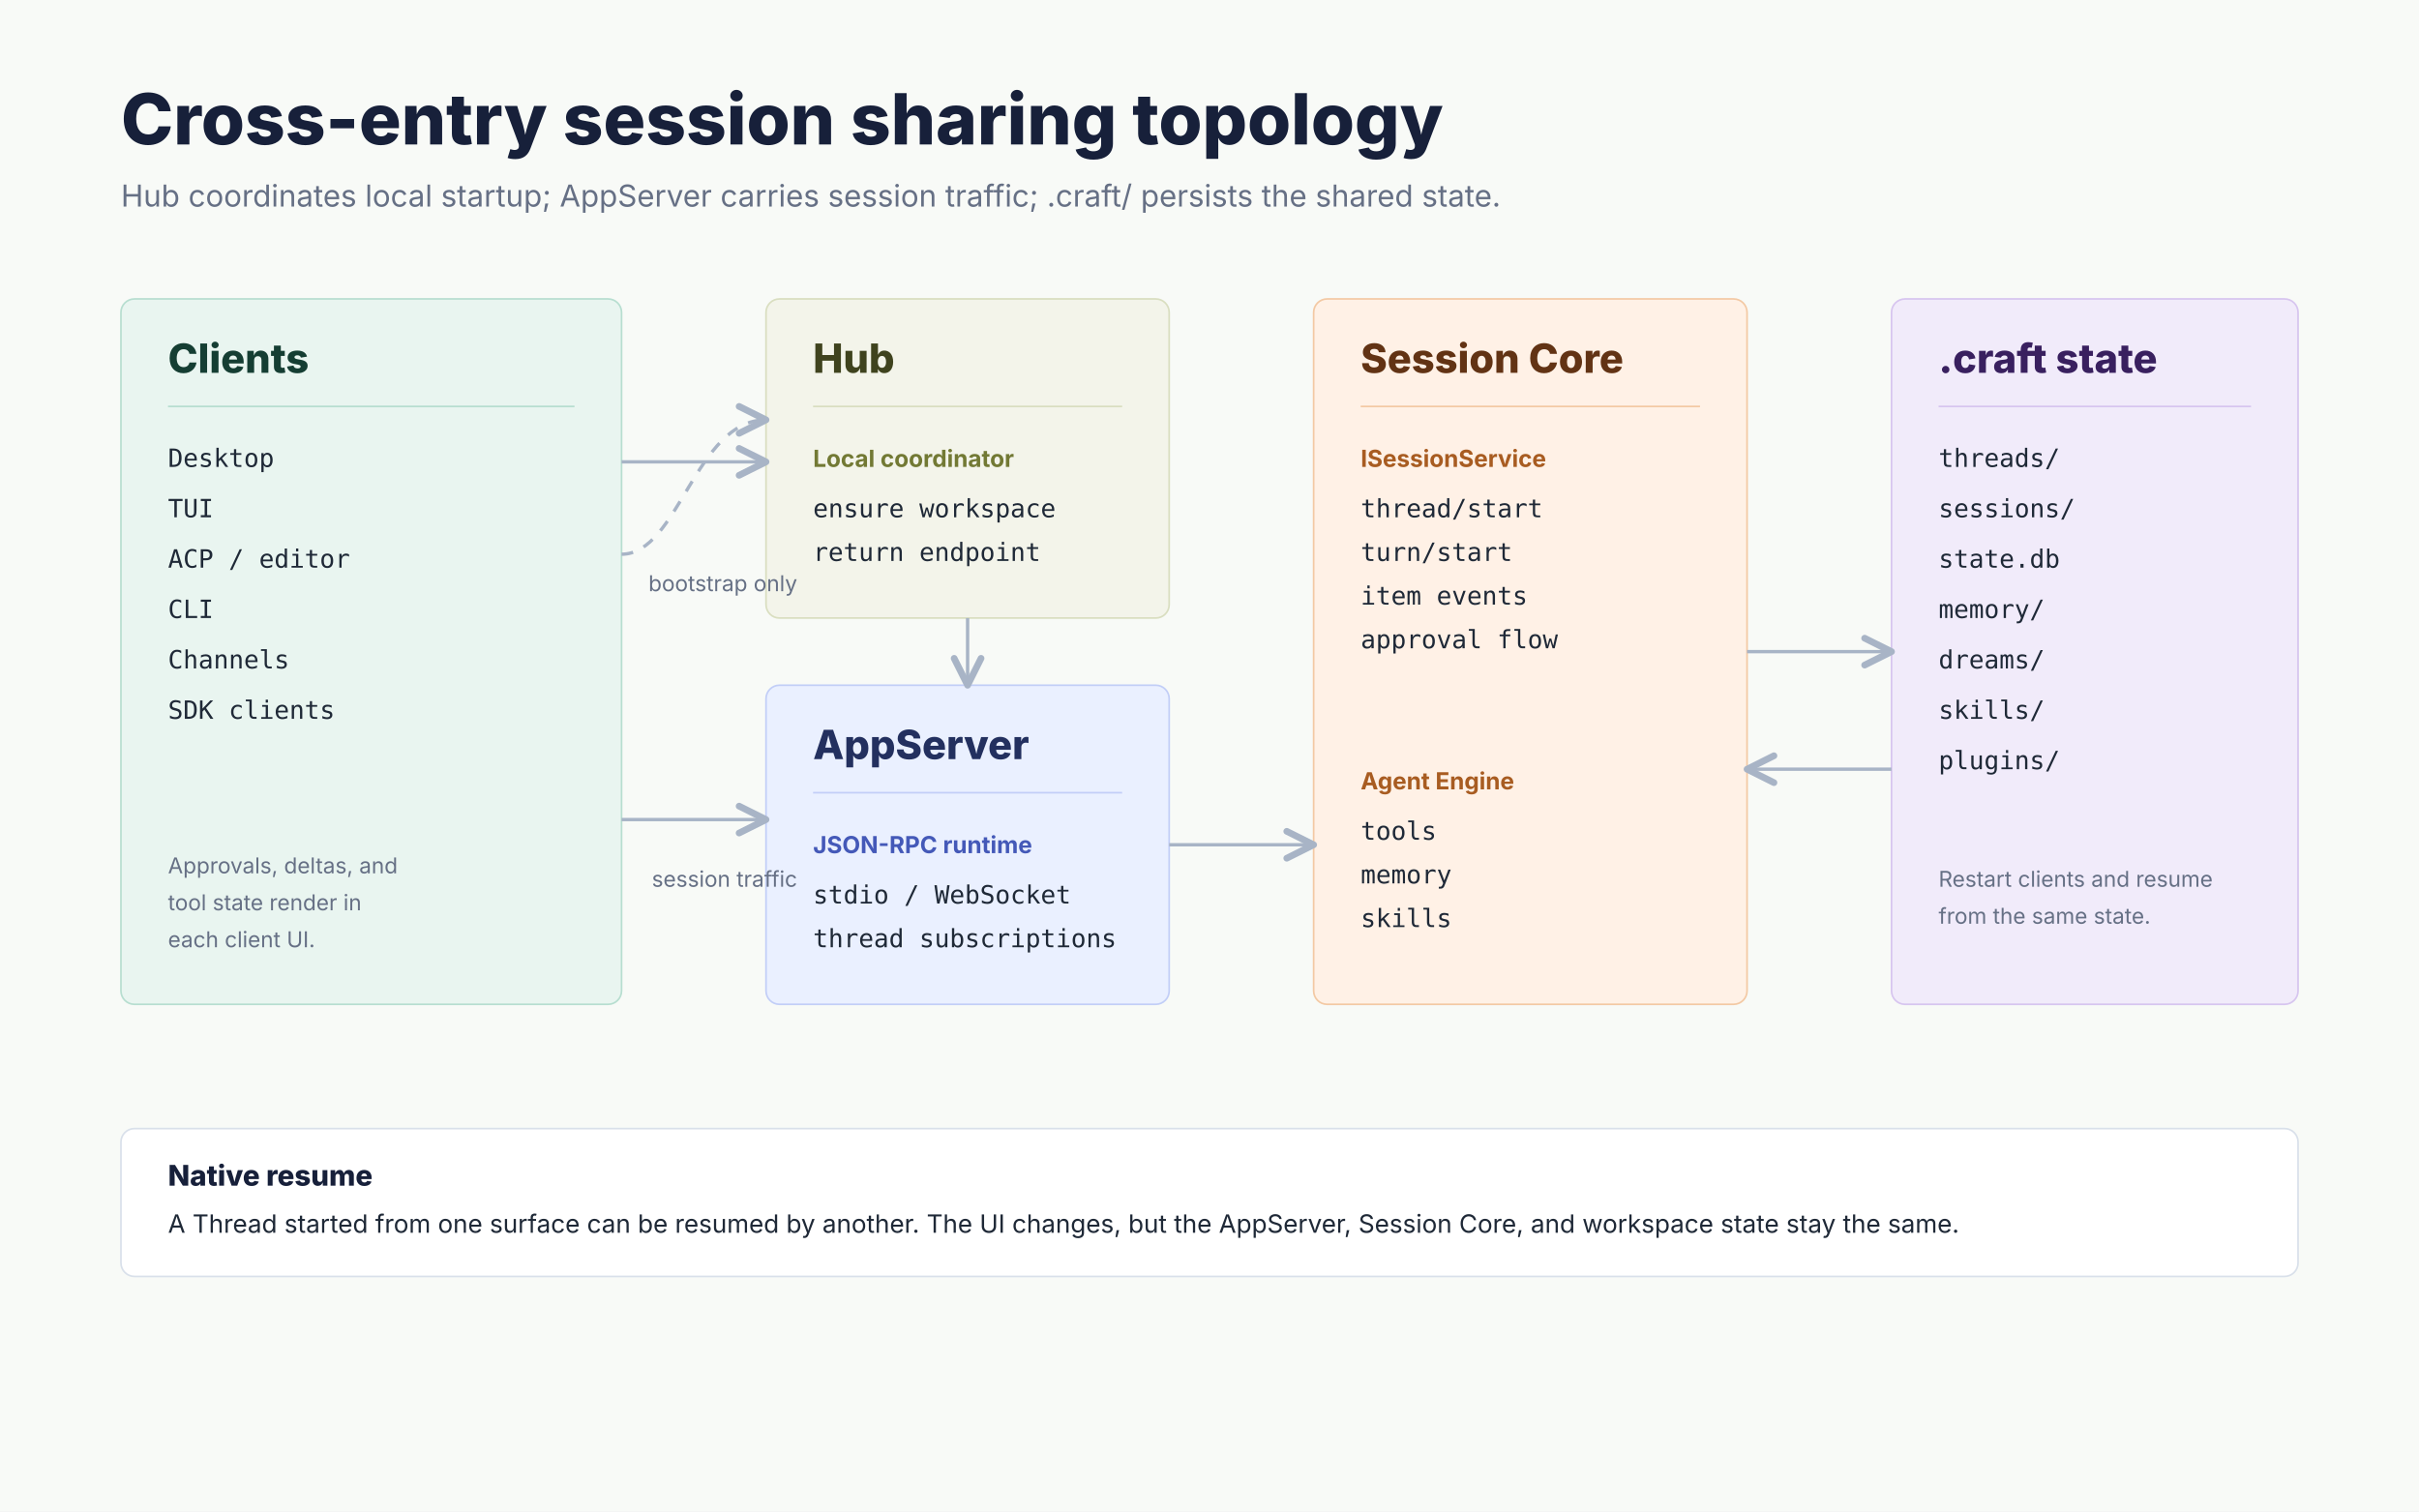
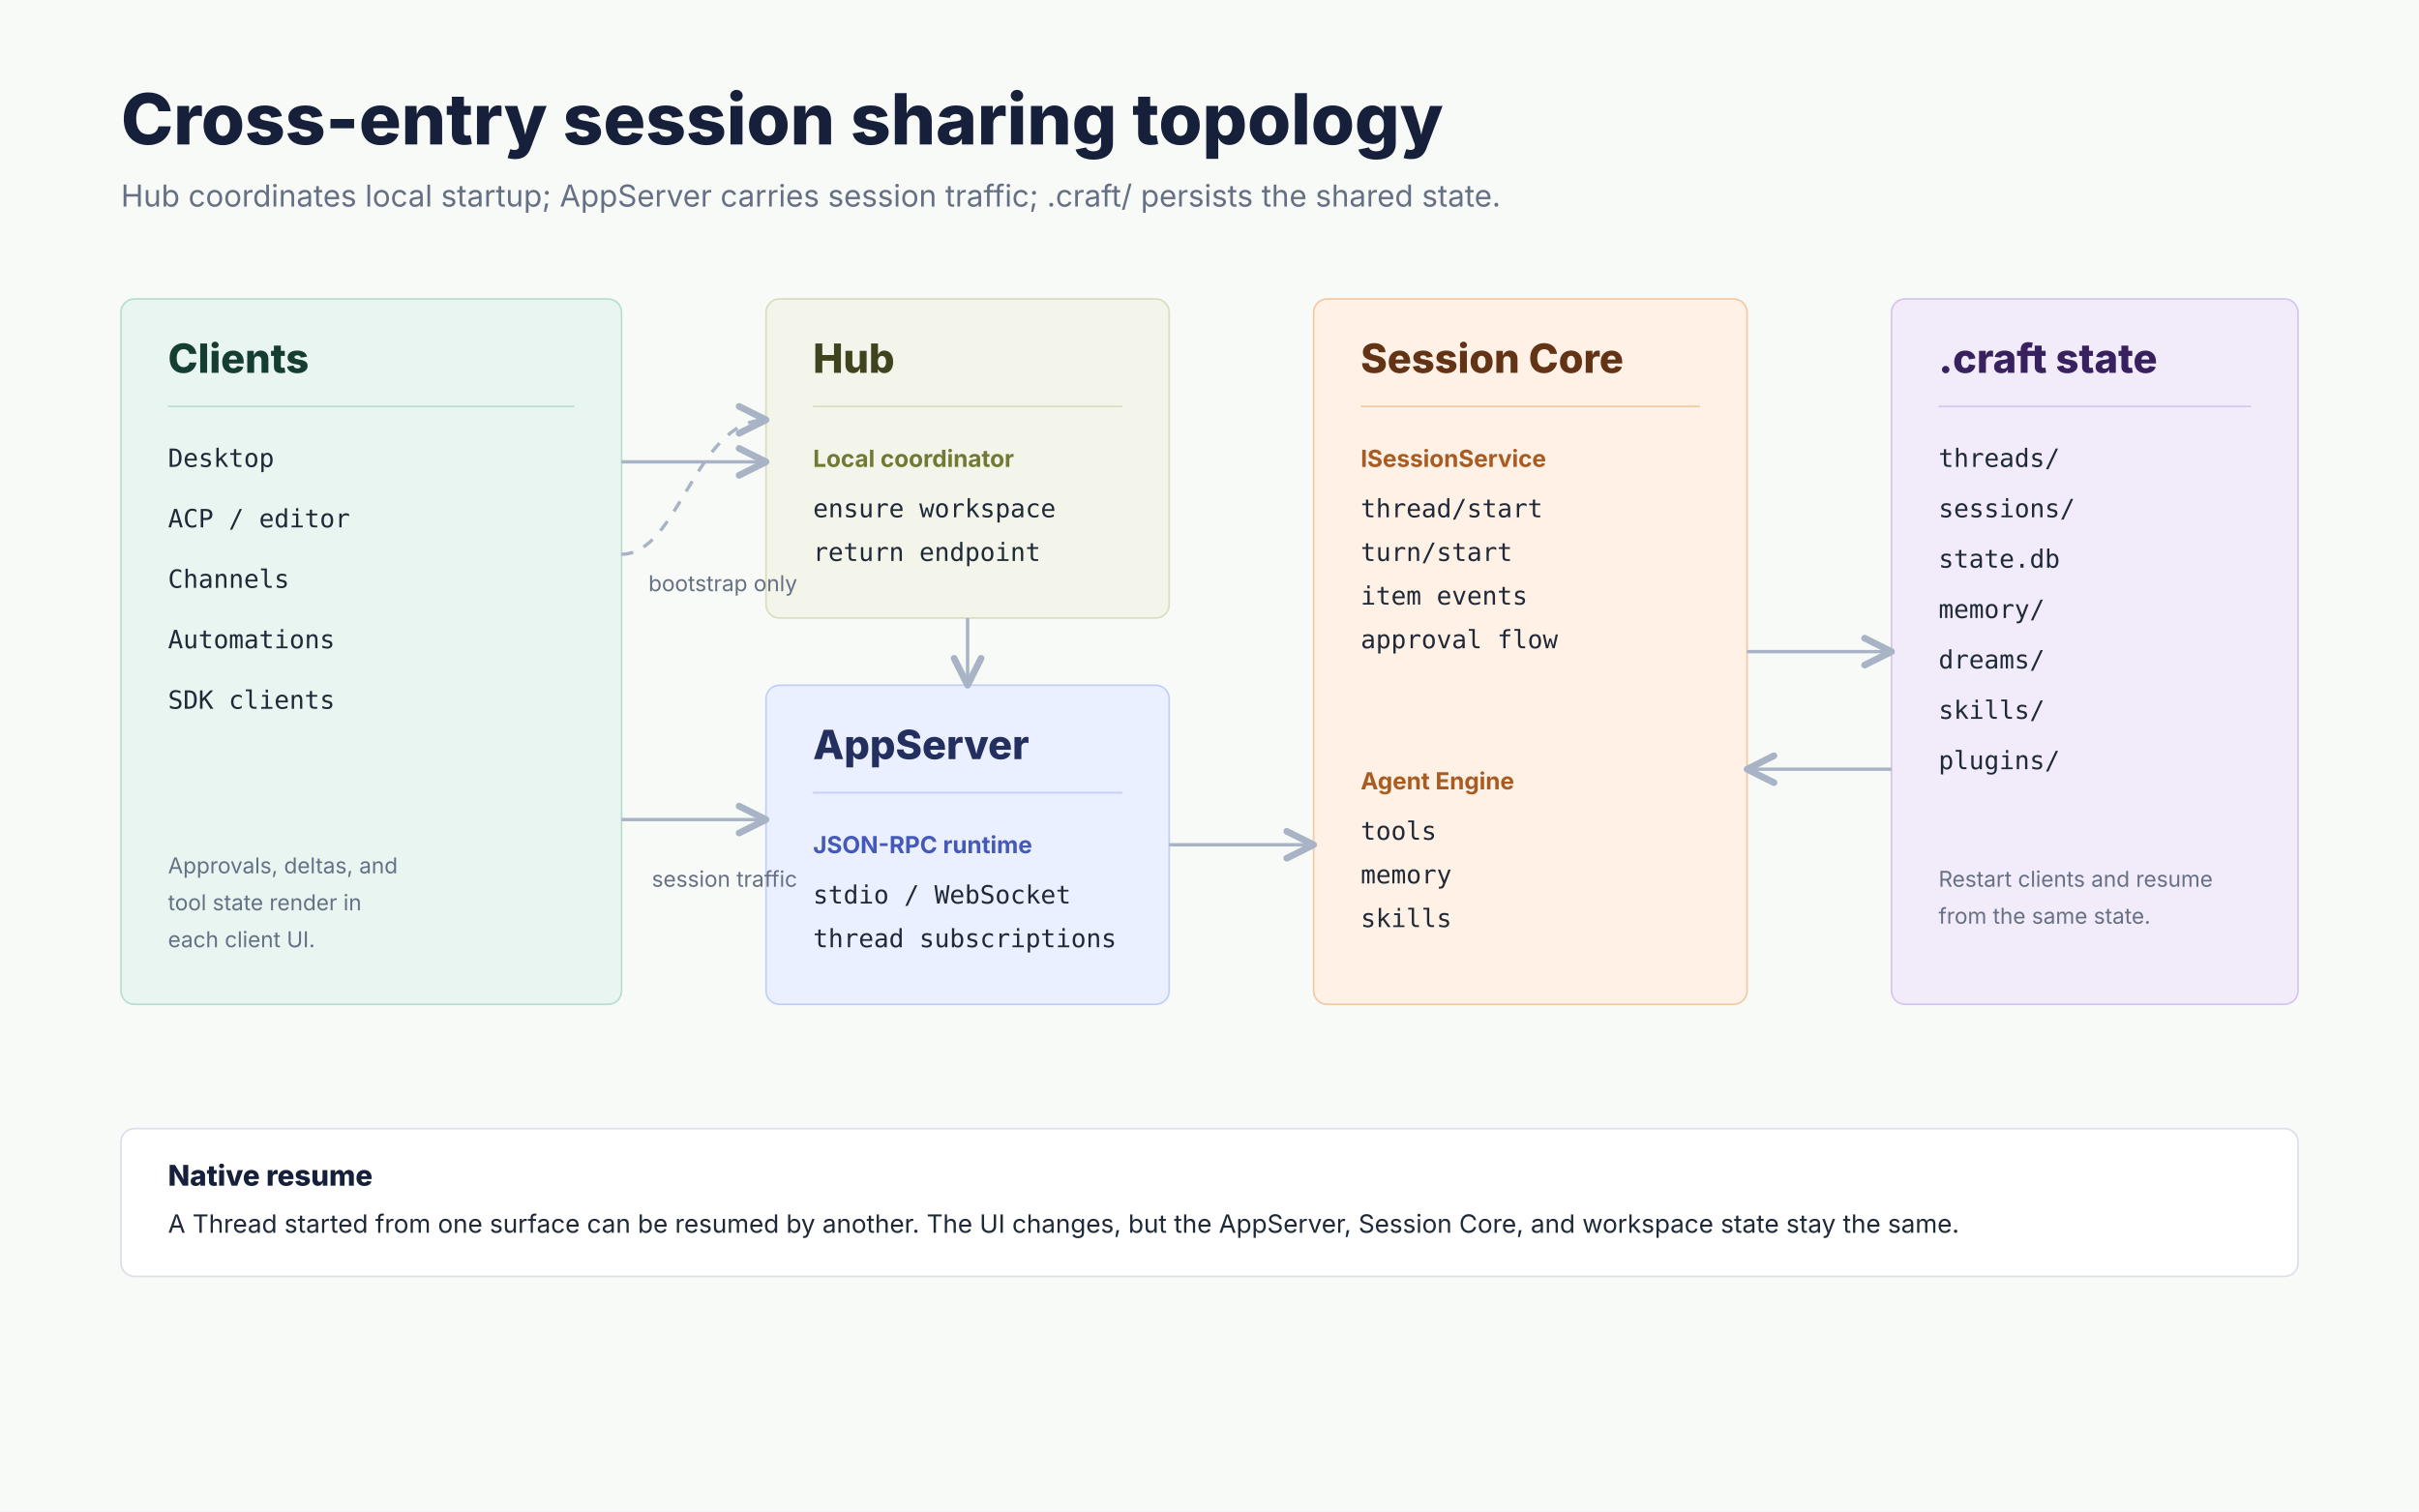
<svg xmlns="http://www.w3.org/2000/svg" width="1440" height="900" viewBox="0 0 1440 900" fill="none" role="img" aria-labelledby="title desc">
  <style>
    text { font-family: Inter, ui-sans-serif, system-ui, -apple-system, BlinkMacSystemFont, "Segoe UI", sans-serif; letter-spacing: 0; }
    .title { fill: #17203A; font-size: 42px; font-weight: 760; }
    .subtitle { fill: #667085; font-size: 18px; }
    .cardTitle { font-size: 24px; font-weight: 760; }
    .label { font-size: 14px; font-weight: 720; }
    .body { fill: #1F2937; font-size: 15px; }
    .mono { fill: #1F2937; font-size: 15px; font-family: "Cascadia Mono", ui-monospace, SFMono-Regular, Menlo, monospace; }
    .muted { fill: #667085; font-size: 13px; }
  </style>
  <defs>
    <marker id="arrow" markerWidth="12" markerHeight="12" refX="10" refY="6" orient="auto">
      <path d="M2 2L10 6L2 10" fill="none" stroke="#A8B4C6" stroke-width="2" stroke-linecap="round" stroke-linejoin="round" />
    </marker>
    <marker id="dashArrow" markerWidth="12" markerHeight="12" refX="10" refY="6" orient="auto">
      <path d="M2 2L10 6L2 10" fill="none" stroke="#A8B4C6" stroke-width="2" stroke-linecap="round" stroke-linejoin="round" />
    </marker>
  </defs>
  <rect width="1440" height="900" fill="#F8FAF7" />
  <text x="72" y="86" class="title">Cross-entry session sharing topology</text>
  <text x="72" y="123" class="subtitle">Hub coordinates local startup; AppServer carries session traffic; .craft/ persists the shared state.</text>
  <g transform="translate(72 178)">
    <rect x="0" y="0" width="298" height="420" rx="8" fill="#E9F5F0" stroke="#B7DED0" />
    <text x="28" y="44" class="cardTitle" fill="#153E33">Clients</text>
    <line x1="28" y1="64" x2="270" y2="64" stroke="#B7DED0" />
    <text x="28" y="100" class="mono">Desktop</text>
-     <text x="28" y="130" class="mono">TUI</text>
-     <text x="28" y="160" class="mono">ACP / editor</text>
-     <text x="28" y="190" class="mono">CLI</text>
-     <text x="28" y="220" class="mono">Channels</text>
-     <text x="28" y="250" class="mono">SDK clients</text>
+     <text x="28" y="136" class="mono">ACP / editor</text>
+     <text x="28" y="172" class="mono">Channels</text>
+     <text x="28" y="208" class="mono">Automations</text>
+     <text x="28" y="244" class="mono">SDK clients</text>
    <text x="28" y="342" class="muted">Approvals, deltas, and</text>
    <text x="28" y="364" class="muted">tool state render in</text>
    <text x="28" y="386" class="muted">each client UI.</text>
  </g>
  <g transform="translate(456 178)">
    <rect x="0" y="0" width="240" height="190" rx="8" fill="#F3F4EA" stroke="#D9DEC0" />
    <text x="28" y="44" class="cardTitle" fill="#3F431E">Hub</text>
    <line x1="28" y1="64" x2="212" y2="64" stroke="#D9DEC0" />
    <text x="28" y="100" class="label" fill="#727934">Local coordinator</text>
    <text x="28" y="130" class="mono">ensure workspace</text>
    <text x="28" y="156" class="mono">return endpoint</text>
  </g>
  <g transform="translate(456 408)">
    <rect x="0" y="0" width="240" height="190" rx="8" fill="#EAF0FF" stroke="#C2CEF7" />
    <text x="28" y="44" class="cardTitle" fill="#23305F">AppServer</text>
    <line x1="28" y1="64" x2="212" y2="64" stroke="#C2CEF7" />
    <text x="28" y="100" class="label" fill="#4459B8">JSON-RPC runtime</text>
    <text x="28" y="130" class="mono">stdio / WebSocket</text>
    <text x="28" y="156" class="mono">thread subscriptions</text>
  </g>
  <g transform="translate(782 178)">
    <rect x="0" y="0" width="258" height="420" rx="8" fill="#FFF1E6" stroke="#F3C9A4" />
    <text x="28" y="44" class="cardTitle" fill="#623314">Session Core</text>
    <line x1="28" y1="64" x2="230" y2="64" stroke="#F3C9A4" />
    <text x="28" y="100" class="label" fill="#A85C21">ISessionService</text>
    <text x="28" y="130" class="mono">thread/start</text>
    <text x="28" y="156" class="mono">turn/start</text>
    <text x="28" y="182" class="mono">item events</text>
    <text x="28" y="208" class="mono">approval flow</text>
    <text x="28" y="292" class="label" fill="#A85C21">Agent Engine</text>
    <text x="28" y="322" class="mono">tools</text>
    <text x="28" y="348" class="mono">memory</text>
    <text x="28" y="374" class="mono">skills</text>
  </g>
  <g transform="translate(1126 178)">
    <rect x="0" y="0" width="242" height="420" rx="8" fill="#F1EBFA" stroke="#D7C5EF" />
    <text x="28" y="44" class="cardTitle" fill="#39205F">.craft state</text>
    <line x1="28" y1="64" x2="214" y2="64" stroke="#D7C5EF" />
    <text x="28" y="100" class="mono">threads/</text>
    <text x="28" y="130" class="mono">sessions/</text>
    <text x="28" y="160" class="mono">state.db</text>
    <text x="28" y="190" class="mono">memory/</text>
    <text x="28" y="220" class="mono">dreams/</text>
    <text x="28" y="250" class="mono">skills/</text>
    <text x="28" y="280" class="mono">plugins/</text>
    <text x="28" y="350" class="muted">Restart clients and resume</text>
    <text x="28" y="372" class="muted">from the same state.</text>
  </g>
  <path d="M370 275H456" stroke="#A8B4C6" stroke-width="2" marker-end="url(#arrow)" />
  <path d="M576 368V408" stroke="#A8B4C6" stroke-width="2" marker-end="url(#arrow)" />
  <path d="M370 488H456" stroke="#A8B4C6" stroke-width="2" marker-end="url(#arrow)" />
  <path d="M696 503H782" stroke="#A8B4C6" stroke-width="2" marker-end="url(#arrow)" />
  <path d="M1040 388H1126" stroke="#A8B4C6" stroke-width="2" marker-end="url(#arrow)" />
  <path d="M1126 458H1040" stroke="#A8B4C6" stroke-width="2" marker-end="url(#arrow)" />
  <path d="M370 330C404 330 414 250 456 250" stroke="#A8B4C6" stroke-width="2" stroke-dasharray="7 7" marker-end="url(#dashArrow)" />
  <text x="386" y="352" fill="#667085" font-size="13">bootstrap only</text>
  <text x="388" y="528" fill="#667085" font-size="13">session traffic</text>
  <g transform="translate(72 672)">
    <rect x="0" y="0" width="1296" height="88" rx="8" fill="#FFFFFF" stroke="#D9E0EA" />
    <text x="28" y="34" fill="#17203A" font-size="17" font-weight="760">Native resume</text>
    <text x="28" y="62" class="body">A Thread started from one surface can be resumed by another. The UI changes, but the AppServer, Session Core, and workspace state stay the same.</text>
  </g>
</svg>
